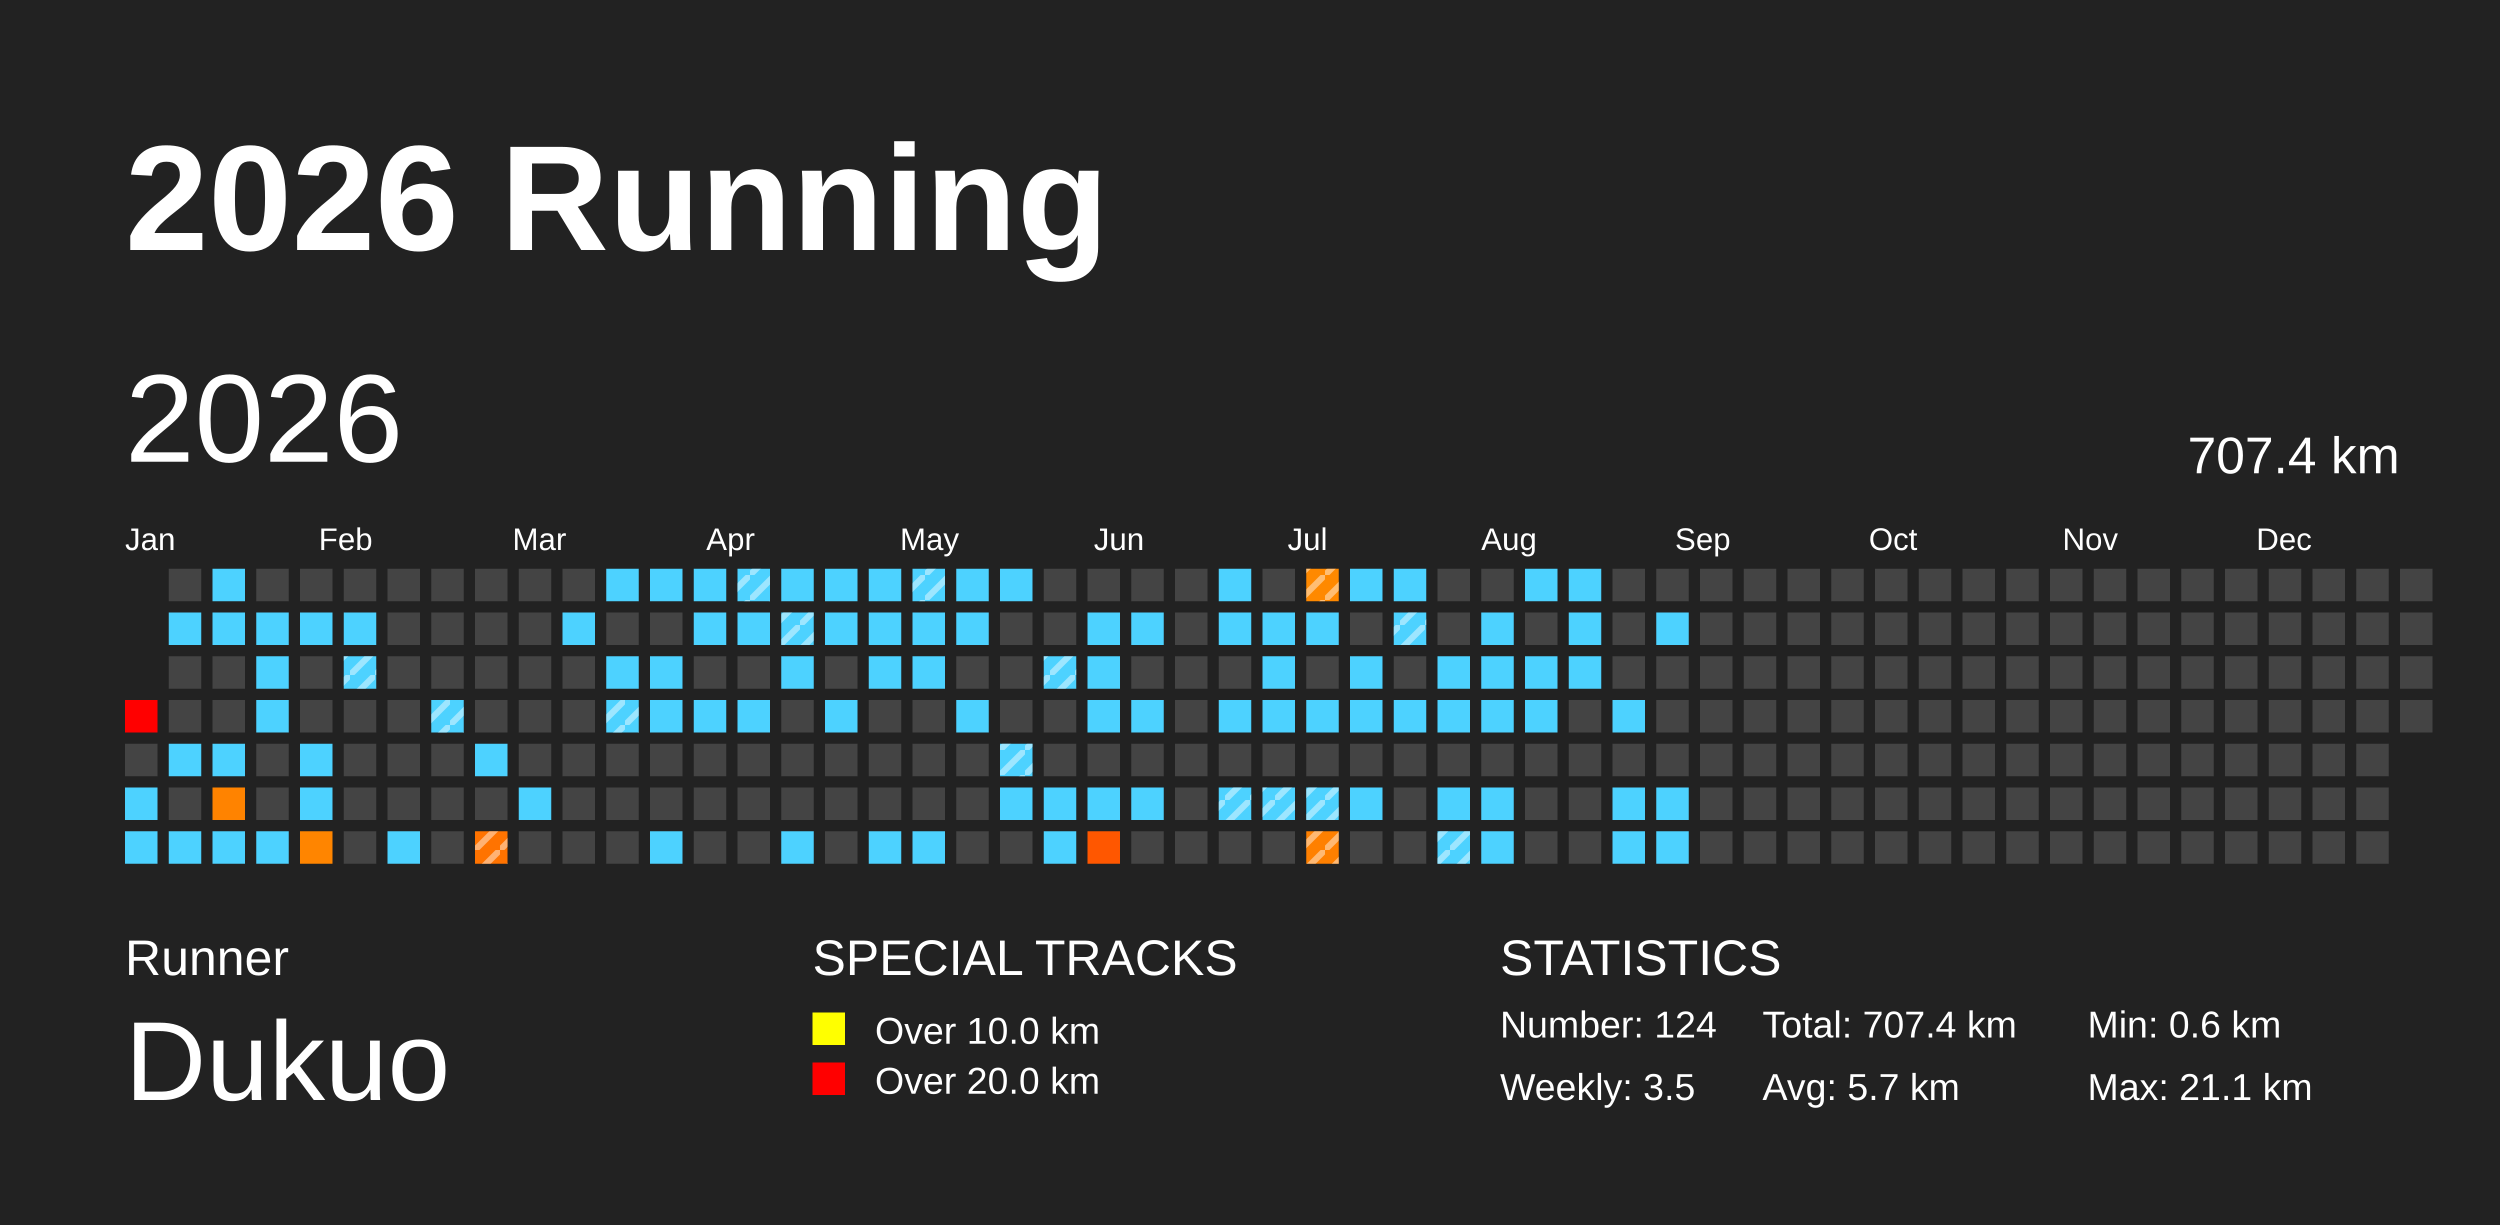
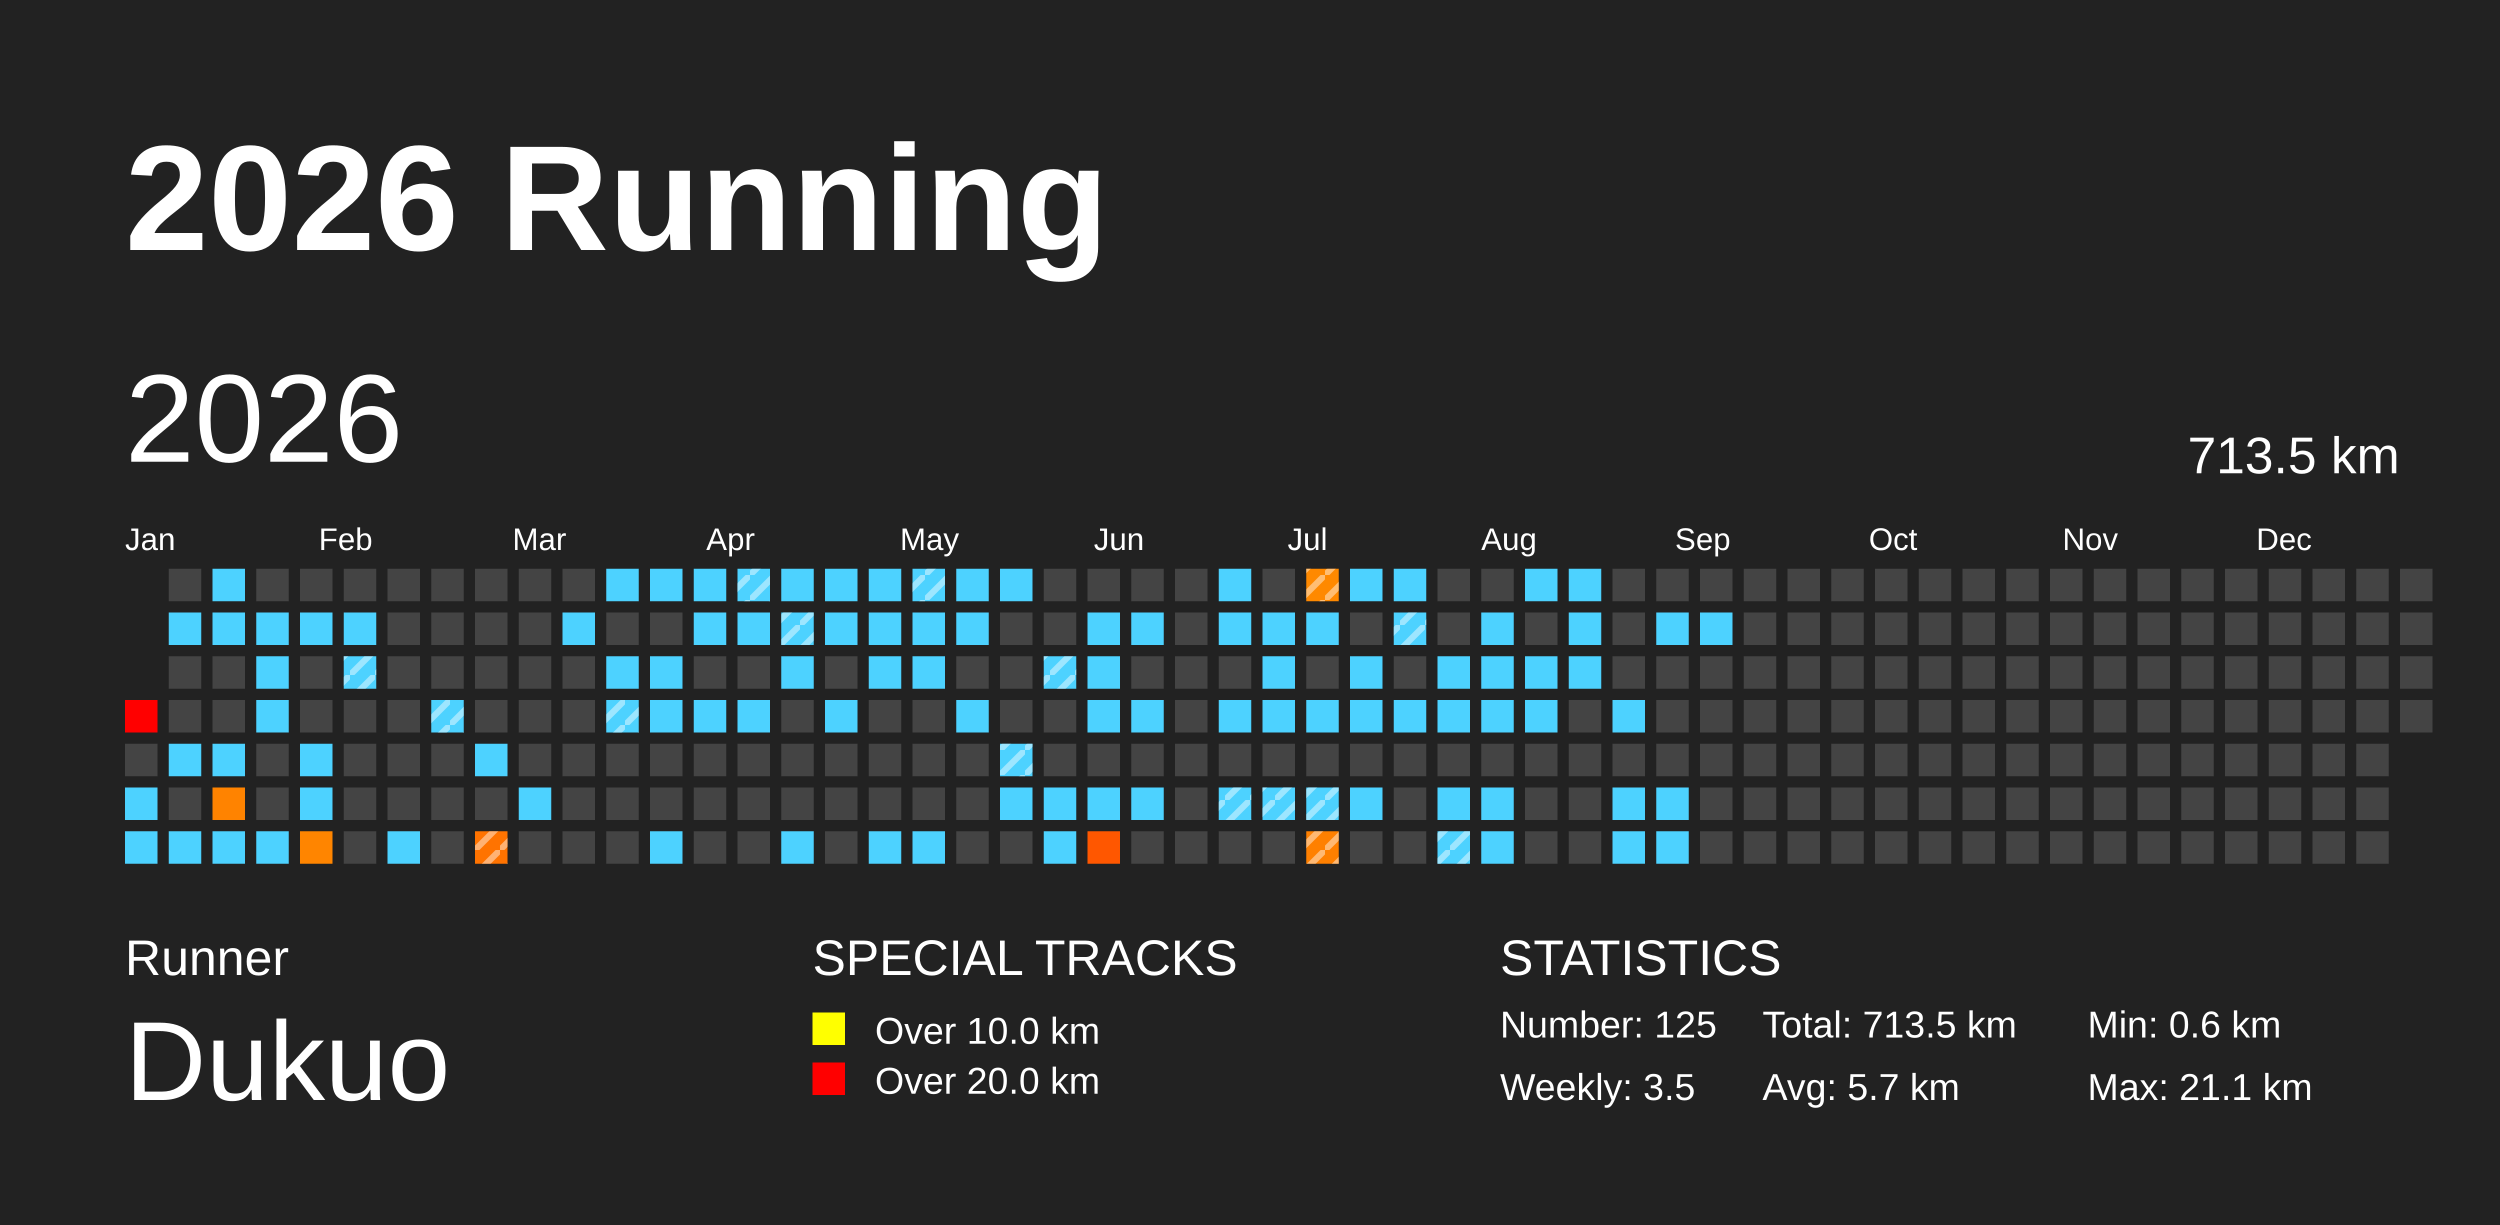
<svg xmlns="http://www.w3.org/2000/svg" baseProfile="full" height="98mm" version="1.1" viewBox="0,0,200,98" width="200mm">
  <defs>
    <pattern height="2" id="indoor-stripe" patternUnits="userSpaceOnUse" width="2">
      <line stroke="white" stroke-opacity="0.45" stroke-width="0.5" x1="0" x2="2" y1="2" y2="0" />
    </pattern>
  </defs>
  <rect fill="#222222" height="98" width="200" x="0" y="0" />
  <text fill="#FFFFFF" style="font-size:12px; font-family:Arial; font-weight:bold;" x="10" y="20">2026 Running</text>
  <text fill="#FFFFFF" style="font-size:4px; font-family:Arial" x="10" y="78">Runner</text>
  <text fill="#FFFFFF" style="font-size:9px; font-family:Arial" x="10" y="88">Dukuo</text>
  <text fill="#FFFFFF" style="font-size:4px; font-family:Arial" x="65" y="78">SPECIAL TRACKS</text>
  <rect fill="yellow" height="2.6" width="2.6" x="65" y="81" />
  <text fill="#FFFFFF" style="font-size:3px; font-family:Arial" x="70" y="83.5">Over 10.0 km</text>
  <rect fill="red" height="2.6" width="2.6" x="65" y="85" />
  <text fill="#FFFFFF" style="font-size:3px; font-family:Arial" x="70" y="87.5">Over 20.0 km</text>
  <text fill="#FFFFFF" style="font-size:4px; font-family:Arial" x="120" y="78">STATISTICS</text>
-   <text fill="#FFFFFF" style="font-size:3px; font-family:Arial" x="120" y="83">Number: 124</text>
+   <text fill="#FFFFFF" style="font-size:3px; font-family:Arial" x="120" y="83">Number: 125</text>
  <text fill="#FFFFFF" style="font-size:3px; font-family:Arial" x="120" y="88">Weekly: 3.5</text>
-   <text fill="#FFFFFF" style="font-size:3px; font-family:Arial" x="141" y="83">Total: 707.4 km</text>
+   <text fill="#FFFFFF" style="font-size:3px; font-family:Arial" x="141" y="83">Total: 713.5 km</text>
  <text fill="#FFFFFF" style="font-size:3px; font-family:Arial" x="141" y="88">Avg: 5.7 km</text>
  <text fill="#FFFFFF" style="font-size:3px; font-family:Arial" x="167" y="83">Min: 0.6 km</text>
  <text fill="#FFFFFF" style="font-size:3px; font-family:Arial" x="167" y="88">Max: 21.1 km</text>
  <text dominant-baseline="hanging" fill="#FFFFFF" style="font-size:10.0px; font-family:Arial;" x="10" y="30">2026</text>
-   <text dominant-baseline="hanging" fill="#FFFFFF" style="font-size:4.125px; font-family:Arial;" x="175" y="35">707.4 km</text>
+   <text dominant-baseline="hanging" fill="#FFFFFF" style="font-size:4.125px; font-family:Arial;" x="175" y="35">713.5 km</text>
  <text fill="#FFFFFF" style="font-size:2.5px; font-family:Arial" x="10.0" y="44">Jan</text>
  <text fill="#FFFFFF" style="font-size:2.5px; font-family:Arial" x="25.5" y="44">Feb</text>
  <text fill="#FFFFFF" style="font-size:2.5px; font-family:Arial" x="41.0" y="44">Mar</text>
  <text fill="#FFFFFF" style="font-size:2.5px; font-family:Arial" x="56.5" y="44">Apr</text>
  <text fill="#FFFFFF" style="font-size:2.5px; font-family:Arial" x="72.0" y="44">May</text>
  <text fill="#FFFFFF" style="font-size:2.5px; font-family:Arial" x="87.5" y="44">Jun</text>
  <text fill="#FFFFFF" style="font-size:2.5px; font-family:Arial" x="103.0" y="44">Jul</text>
  <text fill="#FFFFFF" style="font-size:2.5px; font-family:Arial" x="118.5" y="44">Aug</text>
  <text fill="#FFFFFF" style="font-size:2.5px; font-family:Arial" x="134.0" y="44">Sep</text>
  <text fill="#FFFFFF" style="font-size:2.5px; font-family:Arial" x="149.5" y="44">Oct</text>
  <text fill="#FFFFFF" style="font-size:2.5px; font-family:Arial" x="165.0" y="44">Nov</text>
  <text fill="#FFFFFF" style="font-size:2.5px; font-family:Arial" x="180.5" y="44">Dec</text>
  <rect fill="red" height="2.6" width="2.6" x="10.0" y="56.0" />
  <rect fill="#444444" height="2.6" width="2.6" x="10.0" y="59.5" />
  <rect fill="#4dd2ff" height="2.6" width="2.6" x="10.0" y="63.0" />
  <rect fill="#4dd2ff" height="2.6" width="2.6" x="10.0" y="66.5" />
  <rect fill="#444444" height="2.6" width="2.6" x="13.5" y="45.5" />
  <rect fill="#4dd2ff" height="2.6" width="2.6" x="13.5" y="49.0" />
  <rect fill="#444444" height="2.6" width="2.6" x="13.5" y="52.5" />
  <rect fill="#444444" height="2.6" width="2.6" x="13.5" y="56.0" />
  <rect fill="#4dd2ff" height="2.6" width="2.6" x="13.5" y="59.5" />
  <rect fill="#444444" height="2.6" width="2.6" x="13.5" y="63.0" />
  <rect fill="#4dd2ff" height="2.6" width="2.6" x="13.5" y="66.5" />
  <rect fill="#4dd2ff" height="2.6" width="2.6" x="17.0" y="45.5" />
  <rect fill="#4dd2ff" height="2.6" width="2.6" x="17.0" y="49.0" />
  <rect fill="#444444" height="2.6" width="2.6" x="17.0" y="52.5" />
  <rect fill="#444444" height="2.6" width="2.6" x="17.0" y="56.0" />
  <rect fill="#4dd2ff" height="2.6" width="2.6" x="17.0" y="59.5" />
  <rect fill="#ff8300" height="2.6" width="2.6" x="17.0" y="63.0" />
  <rect fill="#4dd2ff" height="2.6" width="2.6" x="17.0" y="66.5" />
  <rect fill="#444444" height="2.6" width="2.6" x="20.5" y="45.5" />
  <rect fill="#4dd2ff" height="2.6" width="2.6" x="20.5" y="49.0" />
  <rect fill="#4dd2ff" height="2.6" width="2.6" x="20.5" y="52.5" />
  <rect fill="#4dd2ff" height="2.6" width="2.6" x="20.5" y="56.0" />
  <rect fill="#444444" height="2.6" width="2.6" x="20.5" y="59.5" />
  <rect fill="#444444" height="2.6" width="2.6" x="20.5" y="63.0" />
  <rect fill="#4dd2ff" height="2.6" width="2.6" x="20.5" y="66.5" />
  <rect fill="#444444" height="2.6" width="2.6" x="24.0" y="45.5" />
  <rect fill="#4dd2ff" height="2.6" width="2.6" x="24.0" y="49.0" />
  <rect fill="#444444" height="2.6" width="2.6" x="24.0" y="52.5" />
  <rect fill="#444444" height="2.6" width="2.6" x="24.0" y="56.0" />
  <rect fill="#4dd2ff" height="2.6" width="2.6" x="24.0" y="59.5" />
  <rect fill="#4dd2ff" height="2.6" width="2.6" x="24.0" y="63.0" />
  <rect fill="#ff8500" height="2.6" width="2.6" x="24.0" y="66.5" />
  <rect fill="#444444" height="2.6" width="2.6" x="27.5" y="45.5" />
  <rect fill="#4dd2ff" height="2.6" width="2.6" x="27.5" y="49.0" />
  <rect fill="#4dd2ff" height="2.6" width="2.6" x="27.5" y="52.5" />
  <rect fill="url(#indoor-stripe)" height="2.6" style="pointer-events: none;" width="2.6" x="27.5" y="52.5" />
  <rect fill="#444444" height="2.6" width="2.6" x="27.5" y="56.0" />
  <rect fill="#444444" height="2.6" width="2.6" x="27.5" y="59.5" />
  <rect fill="#444444" height="2.6" width="2.6" x="27.5" y="63.0" />
  <rect fill="#444444" height="2.6" width="2.6" x="27.5" y="66.5" />
  <rect fill="#444444" height="2.6" width="2.6" x="31.0" y="45.5" />
  <rect fill="#444444" height="2.6" width="2.6" x="31.0" y="49.0" />
  <rect fill="#444444" height="2.6" width="2.6" x="31.0" y="52.5" />
  <rect fill="#444444" height="2.6" width="2.6" x="31.0" y="56.0" />
  <rect fill="#444444" height="2.6" width="2.6" x="31.0" y="59.5" />
  <rect fill="#444444" height="2.6" width="2.6" x="31.0" y="63.0" />
  <rect fill="#4dd2ff" height="2.6" width="2.6" x="31.0" y="66.5" />
  <rect fill="#444444" height="2.6" width="2.6" x="34.5" y="45.5" />
  <rect fill="#444444" height="2.6" width="2.6" x="34.5" y="49.0" />
  <rect fill="#444444" height="2.6" width="2.6" x="34.5" y="52.5" />
  <rect fill="#4dd2ff" height="2.6" width="2.6" x="34.5" y="56.0" />
  <rect fill="url(#indoor-stripe)" height="2.6" style="pointer-events: none;" width="2.6" x="34.5" y="56.0" />
  <rect fill="#444444" height="2.6" width="2.6" x="34.5" y="59.5" />
  <rect fill="#444444" height="2.6" width="2.6" x="34.5" y="63.0" />
  <rect fill="#444444" height="2.6" width="2.6" x="34.5" y="66.5" />
  <rect fill="#444444" height="2.6" width="2.6" x="38.0" y="45.5" />
  <rect fill="#444444" height="2.6" width="2.6" x="38.0" y="49.0" />
  <rect fill="#444444" height="2.6" width="2.6" x="38.0" y="52.5" />
  <rect fill="#444444" height="2.6" width="2.6" x="38.0" y="56.0" />
  <rect fill="#4dd2ff" height="2.6" width="2.6" x="38.0" y="59.5" />
  <rect fill="#444444" height="2.6" width="2.6" x="38.0" y="63.0" />
  <rect fill="#ff7300" height="2.6" width="2.6" x="38.0" y="66.5" />
  <rect fill="url(#indoor-stripe)" height="2.6" style="pointer-events: none;" width="2.6" x="38.0" y="66.5" />
  <rect fill="#444444" height="2.6" width="2.6" x="41.5" y="45.5" />
  <rect fill="#444444" height="2.6" width="2.6" x="41.5" y="49.0" />
  <rect fill="#444444" height="2.6" width="2.6" x="41.5" y="52.5" />
  <rect fill="#444444" height="2.6" width="2.6" x="41.5" y="56.0" />
  <rect fill="#444444" height="2.6" width="2.6" x="41.5" y="59.5" />
  <rect fill="#4dd2ff" height="2.6" width="2.6" x="41.5" y="63.0" />
  <rect fill="#444444" height="2.6" width="2.6" x="41.5" y="66.5" />
  <rect fill="#444444" height="2.6" width="2.6" x="45.0" y="45.5" />
  <rect fill="#4dd2ff" height="2.6" width="2.6" x="45.0" y="49.0" />
  <rect fill="#444444" height="2.6" width="2.6" x="45.0" y="52.5" />
  <rect fill="#444444" height="2.6" width="2.6" x="45.0" y="56.0" />
  <rect fill="#444444" height="2.6" width="2.6" x="45.0" y="59.5" />
  <rect fill="#444444" height="2.6" width="2.6" x="45.0" y="63.0" />
  <rect fill="#444444" height="2.6" width="2.6" x="45.0" y="66.5" />
  <rect fill="#4dd2ff" height="2.6" width="2.6" x="48.5" y="45.5" />
  <rect fill="#444444" height="2.6" width="2.6" x="48.5" y="49.0" />
  <rect fill="#4dd2ff" height="2.6" width="2.6" x="48.5" y="52.5" />
  <rect fill="#4dd2ff" height="2.6" width="2.6" x="48.5" y="56.0" />
  <rect fill="url(#indoor-stripe)" height="2.6" style="pointer-events: none;" width="2.6" x="48.5" y="56.0" />
  <rect fill="#444444" height="2.6" width="2.6" x="48.5" y="59.5" />
  <rect fill="#444444" height="2.6" width="2.6" x="48.5" y="63.0" />
  <rect fill="#444444" height="2.6" width="2.6" x="48.5" y="66.5" />
  <rect fill="#4dd2ff" height="2.6" width="2.6" x="52.0" y="45.5" />
  <rect fill="#444444" height="2.6" width="2.6" x="52.0" y="49.0" />
  <rect fill="#4dd2ff" height="2.6" width="2.6" x="52.0" y="52.5" />
  <rect fill="#4dd2ff" height="2.6" width="2.6" x="52.0" y="56.0" />
  <rect fill="#444444" height="2.6" width="2.6" x="52.0" y="59.5" />
  <rect fill="#444444" height="2.6" width="2.6" x="52.0" y="63.0" />
  <rect fill="#4dd2ff" height="2.6" width="2.6" x="52.0" y="66.5" />
  <rect fill="#4dd2ff" height="2.6" width="2.6" x="55.5" y="45.5" />
  <rect fill="#4dd2ff" height="2.6" width="2.6" x="55.5" y="49.0" />
  <rect fill="#444444" height="2.6" width="2.6" x="55.5" y="52.5" />
  <rect fill="#4dd2ff" height="2.6" width="2.6" x="55.5" y="56.0" />
  <rect fill="#444444" height="2.6" width="2.6" x="55.5" y="59.5" />
  <rect fill="#444444" height="2.6" width="2.6" x="55.5" y="63.0" />
  <rect fill="#444444" height="2.6" width="2.6" x="55.5" y="66.5" />
  <rect fill="#4dd2ff" height="2.6" width="2.6" x="59.0" y="45.5" />
  <rect fill="url(#indoor-stripe)" height="2.6" style="pointer-events: none;" width="2.6" x="59.0" y="45.5" />
  <rect fill="#4dd2ff" height="2.6" width="2.6" x="59.0" y="49.0" />
  <rect fill="#444444" height="2.6" width="2.6" x="59.0" y="52.5" />
  <rect fill="#4dd2ff" height="2.6" width="2.6" x="59.0" y="56.0" />
  <rect fill="#444444" height="2.6" width="2.6" x="59.0" y="59.5" />
  <rect fill="#444444" height="2.6" width="2.6" x="59.0" y="63.0" />
  <rect fill="#444444" height="2.6" width="2.6" x="59.0" y="66.5" />
  <rect fill="#4dd2ff" height="2.6" width="2.6" x="62.5" y="45.5" />
  <rect fill="#4dd2ff" height="2.6" width="2.6" x="62.5" y="49.0" />
  <rect fill="url(#indoor-stripe)" height="2.6" style="pointer-events: none;" width="2.6" x="62.5" y="49.0" />
  <rect fill="#4dd2ff" height="2.6" width="2.6" x="62.5" y="52.5" />
  <rect fill="#444444" height="2.6" width="2.6" x="62.5" y="56.0" />
  <rect fill="#444444" height="2.6" width="2.6" x="62.5" y="59.5" />
  <rect fill="#444444" height="2.6" width="2.6" x="62.5" y="63.0" />
  <rect fill="#4dd2ff" height="2.6" width="2.6" x="62.5" y="66.5" />
  <rect fill="#4dd2ff" height="2.6" width="2.6" x="66.0" y="45.5" />
  <rect fill="#4dd2ff" height="2.6" width="2.6" x="66.0" y="49.0" />
  <rect fill="#444444" height="2.6" width="2.6" x="66.0" y="52.5" />
  <rect fill="#4dd2ff" height="2.6" width="2.6" x="66.0" y="56.0" />
  <rect fill="#444444" height="2.6" width="2.6" x="66.0" y="59.5" />
  <rect fill="#444444" height="2.6" width="2.6" x="66.0" y="63.0" />
  <rect fill="#444444" height="2.6" width="2.6" x="66.0" y="66.5" />
  <rect fill="#4dd2ff" height="2.6" width="2.6" x="69.5" y="45.5" />
  <rect fill="#4dd2ff" height="2.6" width="2.6" x="69.5" y="49.0" />
  <rect fill="#4dd2ff" height="2.6" width="2.6" x="69.5" y="52.5" />
  <rect fill="#444444" height="2.6" width="2.6" x="69.5" y="56.0" />
  <rect fill="#444444" height="2.6" width="2.6" x="69.5" y="59.5" />
  <rect fill="#444444" height="2.6" width="2.6" x="69.5" y="63.0" />
  <rect fill="#4dd2ff" height="2.6" width="2.6" x="69.5" y="66.5" />
  <rect fill="#4dd2ff" height="2.6" width="2.6" x="73.0" y="45.5" />
  <rect fill="url(#indoor-stripe)" height="2.6" style="pointer-events: none;" width="2.6" x="73.0" y="45.5" />
  <rect fill="#4dd2ff" height="2.6" width="2.6" x="73.0" y="49.0" />
  <rect fill="#4dd2ff" height="2.6" width="2.6" x="73.0" y="52.5" />
  <rect fill="#444444" height="2.6" width="2.6" x="73.0" y="56.0" />
  <rect fill="#444444" height="2.6" width="2.6" x="73.0" y="59.5" />
  <rect fill="#444444" height="2.6" width="2.6" x="73.0" y="63.0" />
  <rect fill="#4dd2ff" height="2.6" width="2.6" x="73.0" y="66.5" />
  <rect fill="#4dd2ff" height="2.6" width="2.6" x="76.5" y="45.5" />
  <rect fill="#4dd2ff" height="2.6" width="2.6" x="76.5" y="49.0" />
  <rect fill="#444444" height="2.6" width="2.6" x="76.5" y="52.5" />
  <rect fill="#4dd2ff" height="2.6" width="2.6" x="76.5" y="56.0" />
  <rect fill="#444444" height="2.6" width="2.6" x="76.5" y="59.5" />
  <rect fill="#444444" height="2.6" width="2.6" x="76.5" y="63.0" />
  <rect fill="#444444" height="2.6" width="2.6" x="76.5" y="66.5" />
  <rect fill="#4dd2ff" height="2.6" width="2.6" x="80.0" y="45.5" />
  <rect fill="#444444" height="2.6" width="2.6" x="80.0" y="49.0" />
  <rect fill="#444444" height="2.6" width="2.6" x="80.0" y="52.5" />
  <rect fill="#444444" height="2.6" width="2.6" x="80.0" y="56.0" />
  <rect fill="#4dd2ff" height="2.6" width="2.6" x="80.0" y="59.5" />
  <rect fill="url(#indoor-stripe)" height="2.6" style="pointer-events: none;" width="2.6" x="80.0" y="59.5" />
  <rect fill="#4dd2ff" height="2.6" width="2.6" x="80.0" y="63.0" />
  <rect fill="#444444" height="2.6" width="2.6" x="80.0" y="66.5" />
  <rect fill="#444444" height="2.6" width="2.6" x="83.5" y="45.5" />
  <rect fill="#444444" height="2.6" width="2.6" x="83.5" y="49.0" />
  <rect fill="#4dd2ff" height="2.6" width="2.6" x="83.5" y="52.5" />
  <rect fill="url(#indoor-stripe)" height="2.6" style="pointer-events: none;" width="2.6" x="83.5" y="52.5" />
  <rect fill="#444444" height="2.6" width="2.6" x="83.5" y="56.0" />
  <rect fill="#444444" height="2.6" width="2.6" x="83.5" y="59.5" />
  <rect fill="#4dd2ff" height="2.6" width="2.6" x="83.5" y="63.0" />
  <rect fill="#4dd2ff" height="2.6" width="2.6" x="83.5" y="66.5" />
  <rect fill="#444444" height="2.6" width="2.6" x="87.0" y="45.5" />
  <rect fill="#4dd2ff" height="2.6" width="2.6" x="87.0" y="49.0" />
  <rect fill="#4dd2ff" height="2.6" width="2.6" x="87.0" y="52.5" />
  <rect fill="#4dd2ff" height="2.6" width="2.6" x="87.0" y="56.0" />
  <rect fill="#444444" height="2.6" width="2.6" x="87.0" y="59.5" />
  <rect fill="#4dd2ff" height="2.6" width="2.6" x="87.0" y="63.0" />
  <rect fill="#ff5700" height="2.6" width="2.6" x="87.0" y="66.5" />
  <rect fill="#444444" height="2.6" width="2.6" x="90.5" y="45.5" />
  <rect fill="#4dd2ff" height="2.6" width="2.6" x="90.5" y="49.0" />
  <rect fill="#444444" height="2.6" width="2.6" x="90.5" y="52.5" />
  <rect fill="#4dd2ff" height="2.6" width="2.6" x="90.5" y="56.0" />
  <rect fill="#444444" height="2.6" width="2.6" x="90.5" y="59.5" />
  <rect fill="#4dd2ff" height="2.6" width="2.6" x="90.5" y="63.0" />
  <rect fill="#444444" height="2.6" width="2.6" x="90.5" y="66.5" />
  <rect fill="#444444" height="2.6" width="2.6" x="94.0" y="45.5" />
  <rect fill="#444444" height="2.6" width="2.6" x="94.0" y="49.0" />
  <rect fill="#444444" height="2.6" width="2.6" x="94.0" y="52.5" />
  <rect fill="#444444" height="2.6" width="2.6" x="94.0" y="56.0" />
  <rect fill="#444444" height="2.6" width="2.6" x="94.0" y="59.5" />
  <rect fill="#444444" height="2.6" width="2.6" x="94.0" y="63.0" />
  <rect fill="#444444" height="2.6" width="2.6" x="94.0" y="66.5" />
  <rect fill="#4dd2ff" height="2.6" width="2.6" x="97.5" y="45.5" />
  <rect fill="#4dd2ff" height="2.6" width="2.6" x="97.5" y="49.0" />
  <rect fill="#444444" height="2.6" width="2.6" x="97.5" y="52.5" />
  <rect fill="#4dd2ff" height="2.6" width="2.6" x="97.5" y="56.0" />
  <rect fill="#444444" height="2.6" width="2.6" x="97.5" y="59.5" />
  <rect fill="#4dd2ff" height="2.6" width="2.6" x="97.5" y="63.0" />
  <rect fill="url(#indoor-stripe)" height="2.6" style="pointer-events: none;" width="2.6" x="97.5" y="63.0" />
  <rect fill="#444444" height="2.6" width="2.6" x="97.5" y="66.5" />
  <rect fill="#444444" height="2.6" width="2.6" x="101.0" y="45.5" />
  <rect fill="#4dd2ff" height="2.6" width="2.6" x="101.0" y="49.0" />
  <rect fill="#4dd2ff" height="2.6" width="2.6" x="101.0" y="52.5" />
  <rect fill="#4dd2ff" height="2.6" width="2.6" x="101.0" y="56.0" />
  <rect fill="#444444" height="2.6" width="2.6" x="101.0" y="59.5" />
  <rect fill="#4dd2ff" height="2.6" width="2.6" x="101.0" y="63.0" />
  <rect fill="url(#indoor-stripe)" height="2.6" style="pointer-events: none;" width="2.6" x="101.0" y="63.0" />
  <rect fill="#444444" height="2.6" width="2.6" x="101.0" y="66.5" />
  <rect fill="#ff8900" height="2.6" width="2.6" x="104.5" y="45.5" />
  <rect fill="url(#indoor-stripe)" height="2.6" style="pointer-events: none;" width="2.6" x="104.5" y="45.5" />
  <rect fill="#4dd2ff" height="2.6" width="2.6" x="104.5" y="49.0" />
  <rect fill="#444444" height="2.6" width="2.6" x="104.5" y="52.5" />
  <rect fill="#4dd2ff" height="2.6" width="2.6" x="104.5" y="56.0" />
  <rect fill="#444444" height="2.6" width="2.6" x="104.5" y="59.5" />
  <rect fill="#4dd2ff" height="2.6" width="2.6" x="104.5" y="63.0" />
  <rect fill="url(#indoor-stripe)" height="2.6" style="pointer-events: none;" width="2.6" x="104.5" y="63.0" />
  <rect fill="#ff8000" height="2.6" width="2.6" x="104.5" y="66.5" />
  <rect fill="url(#indoor-stripe)" height="2.6" style="pointer-events: none;" width="2.6" x="104.5" y="66.5" />
  <rect fill="#4dd2ff" height="2.6" width="2.6" x="108.0" y="45.5" />
  <rect fill="#444444" height="2.6" width="2.6" x="108.0" y="49.0" />
  <rect fill="#4dd2ff" height="2.6" width="2.6" x="108.0" y="52.5" />
  <rect fill="#4dd2ff" height="2.6" width="2.6" x="108.0" y="56.0" />
  <rect fill="#444444" height="2.6" width="2.6" x="108.0" y="59.5" />
  <rect fill="#4dd2ff" height="2.6" width="2.6" x="108.0" y="63.0" />
  <rect fill="#444444" height="2.6" width="2.6" x="108.0" y="66.5" />
  <rect fill="#4dd2ff" height="2.6" width="2.6" x="111.5" y="45.5" />
  <rect fill="#4dd2ff" height="2.6" width="2.6" x="111.5" y="49.0" />
  <rect fill="url(#indoor-stripe)" height="2.6" style="pointer-events: none;" width="2.6" x="111.5" y="49.0" />
  <rect fill="#444444" height="2.6" width="2.6" x="111.5" y="52.5" />
  <rect fill="#4dd2ff" height="2.6" width="2.6" x="111.5" y="56.0" />
  <rect fill="#444444" height="2.6" width="2.6" x="111.5" y="59.5" />
  <rect fill="#444444" height="2.6" width="2.6" x="111.5" y="63.0" />
  <rect fill="#444444" height="2.6" width="2.6" x="111.5" y="66.5" />
  <rect fill="#444444" height="2.6" width="2.6" x="115.0" y="45.5" />
  <rect fill="#444444" height="2.6" width="2.6" x="115.0" y="49.0" />
  <rect fill="#4dd2ff" height="2.6" width="2.6" x="115.0" y="52.5" />
  <rect fill="#4dd2ff" height="2.6" width="2.6" x="115.0" y="56.0" />
  <rect fill="#444444" height="2.6" width="2.6" x="115.0" y="59.5" />
  <rect fill="#4dd2ff" height="2.6" width="2.6" x="115.0" y="63.0" />
  <rect fill="#4dd2ff" height="2.6" width="2.6" x="115.0" y="66.5" />
  <rect fill="url(#indoor-stripe)" height="2.6" style="pointer-events: none;" width="2.6" x="115.0" y="66.5" />
  <rect fill="#444444" height="2.6" width="2.6" x="118.5" y="45.5" />
  <rect fill="#4dd2ff" height="2.6" width="2.6" x="118.5" y="49.0" />
  <rect fill="#4dd2ff" height="2.6" width="2.6" x="118.5" y="52.5" />
  <rect fill="#4dd2ff" height="2.6" width="2.6" x="118.5" y="56.0" />
  <rect fill="#444444" height="2.6" width="2.6" x="118.5" y="59.5" />
  <rect fill="#4dd2ff" height="2.6" width="2.6" x="118.5" y="63.0" />
  <rect fill="#4dd2ff" height="2.6" width="2.6" x="118.5" y="66.5" />
  <rect fill="#4dd2ff" height="2.6" width="2.6" x="122.0" y="45.5" />
  <rect fill="#444444" height="2.6" width="2.6" x="122.0" y="49.0" />
  <rect fill="#4dd2ff" height="2.6" width="2.6" x="122.0" y="52.5" />
  <rect fill="#4dd2ff" height="2.6" width="2.6" x="122.0" y="56.0" />
  <rect fill="#444444" height="2.6" width="2.6" x="122.0" y="59.5" />
  <rect fill="#444444" height="2.6" width="2.6" x="122.0" y="63.0" />
  <rect fill="#444444" height="2.6" width="2.6" x="122.0" y="66.5" />
  <rect fill="#4dd2ff" height="2.6" width="2.6" x="125.5" y="45.5" />
  <rect fill="#4dd2ff" height="2.6" width="2.6" x="125.5" y="49.0" />
  <rect fill="#4dd2ff" height="2.6" width="2.6" x="125.5" y="52.5" />
  <rect fill="#444444" height="2.6" width="2.6" x="125.5" y="56.0" />
  <rect fill="#444444" height="2.6" width="2.6" x="125.5" y="59.5" />
  <rect fill="#444444" height="2.6" width="2.6" x="125.5" y="63.0" />
  <rect fill="#444444" height="2.6" width="2.6" x="125.5" y="66.5" />
  <rect fill="#444444" height="2.6" width="2.6" x="129.0" y="45.5" />
  <rect fill="#444444" height="2.6" width="2.6" x="129.0" y="49.0" />
  <rect fill="#444444" height="2.6" width="2.6" x="129.0" y="52.5" />
  <rect fill="#4dd2ff" height="2.6" width="2.6" x="129.0" y="56.0" />
  <rect fill="#444444" height="2.6" width="2.6" x="129.0" y="59.5" />
  <rect fill="#4dd2ff" height="2.6" width="2.6" x="129.0" y="63.0" />
  <rect fill="#4dd2ff" height="2.6" width="2.6" x="129.0" y="66.5" />
  <rect fill="#444444" height="2.6" width="2.6" x="132.5" y="45.5" />
  <rect fill="#4dd2ff" height="2.6" width="2.6" x="132.5" y="49.0" />
  <rect fill="#444444" height="2.6" width="2.6" x="132.5" y="52.5" />
  <rect fill="#444444" height="2.6" width="2.6" x="132.5" y="56.0" />
  <rect fill="#444444" height="2.6" width="2.6" x="132.5" y="59.5" />
  <rect fill="#4dd2ff" height="2.6" width="2.6" x="132.5" y="63.0" />
  <rect fill="#4dd2ff" height="2.6" width="2.6" x="132.5" y="66.5" />
  <rect fill="#444444" height="2.6" width="2.6" x="136.0" y="45.5" />
-   <rect fill="#444444" height="2.6" width="2.6" x="136.0" y="49.0" />
+   <rect fill="#4dd2ff" height="2.6" width="2.6" x="136.0" y="49.0" />
  <rect fill="#444444" height="2.6" width="2.6" x="136.0" y="52.5" />
  <rect fill="#444444" height="2.6" width="2.6" x="136.0" y="56.0" />
  <rect fill="#444444" height="2.6" width="2.6" x="136.0" y="59.5" />
  <rect fill="#444444" height="2.6" width="2.6" x="136.0" y="63.0" />
  <rect fill="#444444" height="2.6" width="2.6" x="136.0" y="66.5" />
  <rect fill="#444444" height="2.6" width="2.6" x="139.5" y="45.5" />
  <rect fill="#444444" height="2.6" width="2.6" x="139.5" y="49.0" />
  <rect fill="#444444" height="2.6" width="2.6" x="139.5" y="52.5" />
  <rect fill="#444444" height="2.6" width="2.6" x="139.5" y="56.0" />
  <rect fill="#444444" height="2.6" width="2.6" x="139.5" y="59.5" />
  <rect fill="#444444" height="2.6" width="2.6" x="139.5" y="63.0" />
  <rect fill="#444444" height="2.6" width="2.6" x="139.5" y="66.5" />
  <rect fill="#444444" height="2.6" width="2.6" x="143.0" y="45.5" />
  <rect fill="#444444" height="2.6" width="2.6" x="143.0" y="49.0" />
  <rect fill="#444444" height="2.6" width="2.6" x="143.0" y="52.5" />
  <rect fill="#444444" height="2.6" width="2.6" x="143.0" y="56.0" />
  <rect fill="#444444" height="2.6" width="2.6" x="143.0" y="59.5" />
  <rect fill="#444444" height="2.6" width="2.6" x="143.0" y="63.0" />
  <rect fill="#444444" height="2.6" width="2.6" x="143.0" y="66.5" />
  <rect fill="#444444" height="2.6" width="2.6" x="146.5" y="45.5" />
  <rect fill="#444444" height="2.6" width="2.6" x="146.5" y="49.0" />
  <rect fill="#444444" height="2.6" width="2.6" x="146.5" y="52.5" />
  <rect fill="#444444" height="2.6" width="2.6" x="146.5" y="56.0" />
  <rect fill="#444444" height="2.6" width="2.6" x="146.5" y="59.5" />
  <rect fill="#444444" height="2.6" width="2.6" x="146.5" y="63.0" />
  <rect fill="#444444" height="2.6" width="2.6" x="146.5" y="66.5" />
  <rect fill="#444444" height="2.6" width="2.6" x="150.0" y="45.5" />
  <rect fill="#444444" height="2.6" width="2.6" x="150.0" y="49.0" />
  <rect fill="#444444" height="2.6" width="2.6" x="150.0" y="52.5" />
  <rect fill="#444444" height="2.6" width="2.6" x="150.0" y="56.0" />
  <rect fill="#444444" height="2.6" width="2.6" x="150.0" y="59.5" />
  <rect fill="#444444" height="2.6" width="2.6" x="150.0" y="63.0" />
  <rect fill="#444444" height="2.6" width="2.6" x="150.0" y="66.5" />
  <rect fill="#444444" height="2.6" width="2.6" x="153.5" y="45.5" />
  <rect fill="#444444" height="2.6" width="2.6" x="153.5" y="49.0" />
  <rect fill="#444444" height="2.6" width="2.6" x="153.5" y="52.5" />
  <rect fill="#444444" height="2.6" width="2.6" x="153.5" y="56.0" />
  <rect fill="#444444" height="2.6" width="2.6" x="153.5" y="59.5" />
  <rect fill="#444444" height="2.6" width="2.6" x="153.5" y="63.0" />
  <rect fill="#444444" height="2.6" width="2.6" x="153.5" y="66.5" />
  <rect fill="#444444" height="2.6" width="2.6" x="157.0" y="45.5" />
  <rect fill="#444444" height="2.6" width="2.6" x="157.0" y="49.0" />
  <rect fill="#444444" height="2.6" width="2.6" x="157.0" y="52.5" />
  <rect fill="#444444" height="2.6" width="2.6" x="157.0" y="56.0" />
  <rect fill="#444444" height="2.6" width="2.6" x="157.0" y="59.5" />
  <rect fill="#444444" height="2.6" width="2.6" x="157.0" y="63.0" />
  <rect fill="#444444" height="2.6" width="2.6" x="157.0" y="66.5" />
  <rect fill="#444444" height="2.6" width="2.6" x="160.5" y="45.5" />
  <rect fill="#444444" height="2.6" width="2.6" x="160.5" y="49.0" />
  <rect fill="#444444" height="2.6" width="2.6" x="160.5" y="52.5" />
  <rect fill="#444444" height="2.6" width="2.6" x="160.5" y="56.0" />
  <rect fill="#444444" height="2.6" width="2.6" x="160.5" y="59.5" />
  <rect fill="#444444" height="2.6" width="2.6" x="160.5" y="63.0" />
  <rect fill="#444444" height="2.6" width="2.6" x="160.5" y="66.5" />
  <rect fill="#444444" height="2.6" width="2.6" x="164.0" y="45.5" />
  <rect fill="#444444" height="2.6" width="2.6" x="164.0" y="49.0" />
  <rect fill="#444444" height="2.6" width="2.6" x="164.0" y="52.5" />
  <rect fill="#444444" height="2.6" width="2.6" x="164.0" y="56.0" />
  <rect fill="#444444" height="2.6" width="2.6" x="164.0" y="59.5" />
  <rect fill="#444444" height="2.6" width="2.6" x="164.0" y="63.0" />
  <rect fill="#444444" height="2.6" width="2.6" x="164.0" y="66.5" />
  <rect fill="#444444" height="2.6" width="2.6" x="167.5" y="45.5" />
  <rect fill="#444444" height="2.6" width="2.6" x="167.5" y="49.0" />
  <rect fill="#444444" height="2.6" width="2.6" x="167.5" y="52.5" />
  <rect fill="#444444" height="2.6" width="2.6" x="167.5" y="56.0" />
  <rect fill="#444444" height="2.6" width="2.6" x="167.5" y="59.5" />
  <rect fill="#444444" height="2.6" width="2.6" x="167.5" y="63.0" />
  <rect fill="#444444" height="2.6" width="2.6" x="167.5" y="66.5" />
  <rect fill="#444444" height="2.6" width="2.6" x="171.0" y="45.5" />
  <rect fill="#444444" height="2.6" width="2.6" x="171.0" y="49.0" />
  <rect fill="#444444" height="2.6" width="2.6" x="171.0" y="52.5" />
  <rect fill="#444444" height="2.6" width="2.6" x="171.0" y="56.0" />
  <rect fill="#444444" height="2.6" width="2.6" x="171.0" y="59.5" />
  <rect fill="#444444" height="2.6" width="2.6" x="171.0" y="63.0" />
  <rect fill="#444444" height="2.6" width="2.6" x="171.0" y="66.5" />
  <rect fill="#444444" height="2.6" width="2.6" x="174.5" y="45.5" />
  <rect fill="#444444" height="2.6" width="2.6" x="174.5" y="49.0" />
  <rect fill="#444444" height="2.6" width="2.6" x="174.5" y="52.5" />
  <rect fill="#444444" height="2.6" width="2.6" x="174.5" y="56.0" />
  <rect fill="#444444" height="2.6" width="2.6" x="174.5" y="59.5" />
  <rect fill="#444444" height="2.6" width="2.6" x="174.5" y="63.0" />
  <rect fill="#444444" height="2.6" width="2.6" x="174.5" y="66.5" />
  <rect fill="#444444" height="2.6" width="2.6" x="178.0" y="45.5" />
  <rect fill="#444444" height="2.6" width="2.6" x="178.0" y="49.0" />
  <rect fill="#444444" height="2.6" width="2.6" x="178.0" y="52.5" />
  <rect fill="#444444" height="2.6" width="2.6" x="178.0" y="56.0" />
  <rect fill="#444444" height="2.6" width="2.6" x="178.0" y="59.5" />
  <rect fill="#444444" height="2.6" width="2.6" x="178.0" y="63.0" />
  <rect fill="#444444" height="2.6" width="2.6" x="178.0" y="66.5" />
  <rect fill="#444444" height="2.6" width="2.6" x="181.5" y="45.5" />
  <rect fill="#444444" height="2.6" width="2.6" x="181.5" y="49.0" />
  <rect fill="#444444" height="2.6" width="2.6" x="181.5" y="52.5" />
  <rect fill="#444444" height="2.6" width="2.6" x="181.5" y="56.0" />
  <rect fill="#444444" height="2.6" width="2.6" x="181.5" y="59.5" />
  <rect fill="#444444" height="2.6" width="2.6" x="181.5" y="63.0" />
  <rect fill="#444444" height="2.6" width="2.6" x="181.5" y="66.5" />
  <rect fill="#444444" height="2.6" width="2.6" x="185.0" y="45.5" />
  <rect fill="#444444" height="2.6" width="2.6" x="185.0" y="49.0" />
  <rect fill="#444444" height="2.6" width="2.6" x="185.0" y="52.5" />
  <rect fill="#444444" height="2.6" width="2.6" x="185.0" y="56.0" />
  <rect fill="#444444" height="2.6" width="2.6" x="185.0" y="59.5" />
  <rect fill="#444444" height="2.6" width="2.6" x="185.0" y="63.0" />
  <rect fill="#444444" height="2.6" width="2.6" x="185.0" y="66.5" />
  <rect fill="#444444" height="2.6" width="2.6" x="188.5" y="45.5" />
  <rect fill="#444444" height="2.6" width="2.6" x="188.5" y="49.0" />
  <rect fill="#444444" height="2.6" width="2.6" x="188.5" y="52.5" />
  <rect fill="#444444" height="2.6" width="2.6" x="188.5" y="56.0" />
  <rect fill="#444444" height="2.6" width="2.6" x="188.5" y="59.5" />
  <rect fill="#444444" height="2.6" width="2.6" x="188.5" y="63.0" />
  <rect fill="#444444" height="2.6" width="2.6" x="188.5" y="66.5" />
  <rect fill="#444444" height="2.6" width="2.6" x="192.0" y="45.5" />
  <rect fill="#444444" height="2.6" width="2.6" x="192.0" y="49.0" />
  <rect fill="#444444" height="2.6" width="2.6" x="192.0" y="52.5" />
  <rect fill="#444444" height="2.6" width="2.6" x="192.0" y="56.0" />
</svg>
